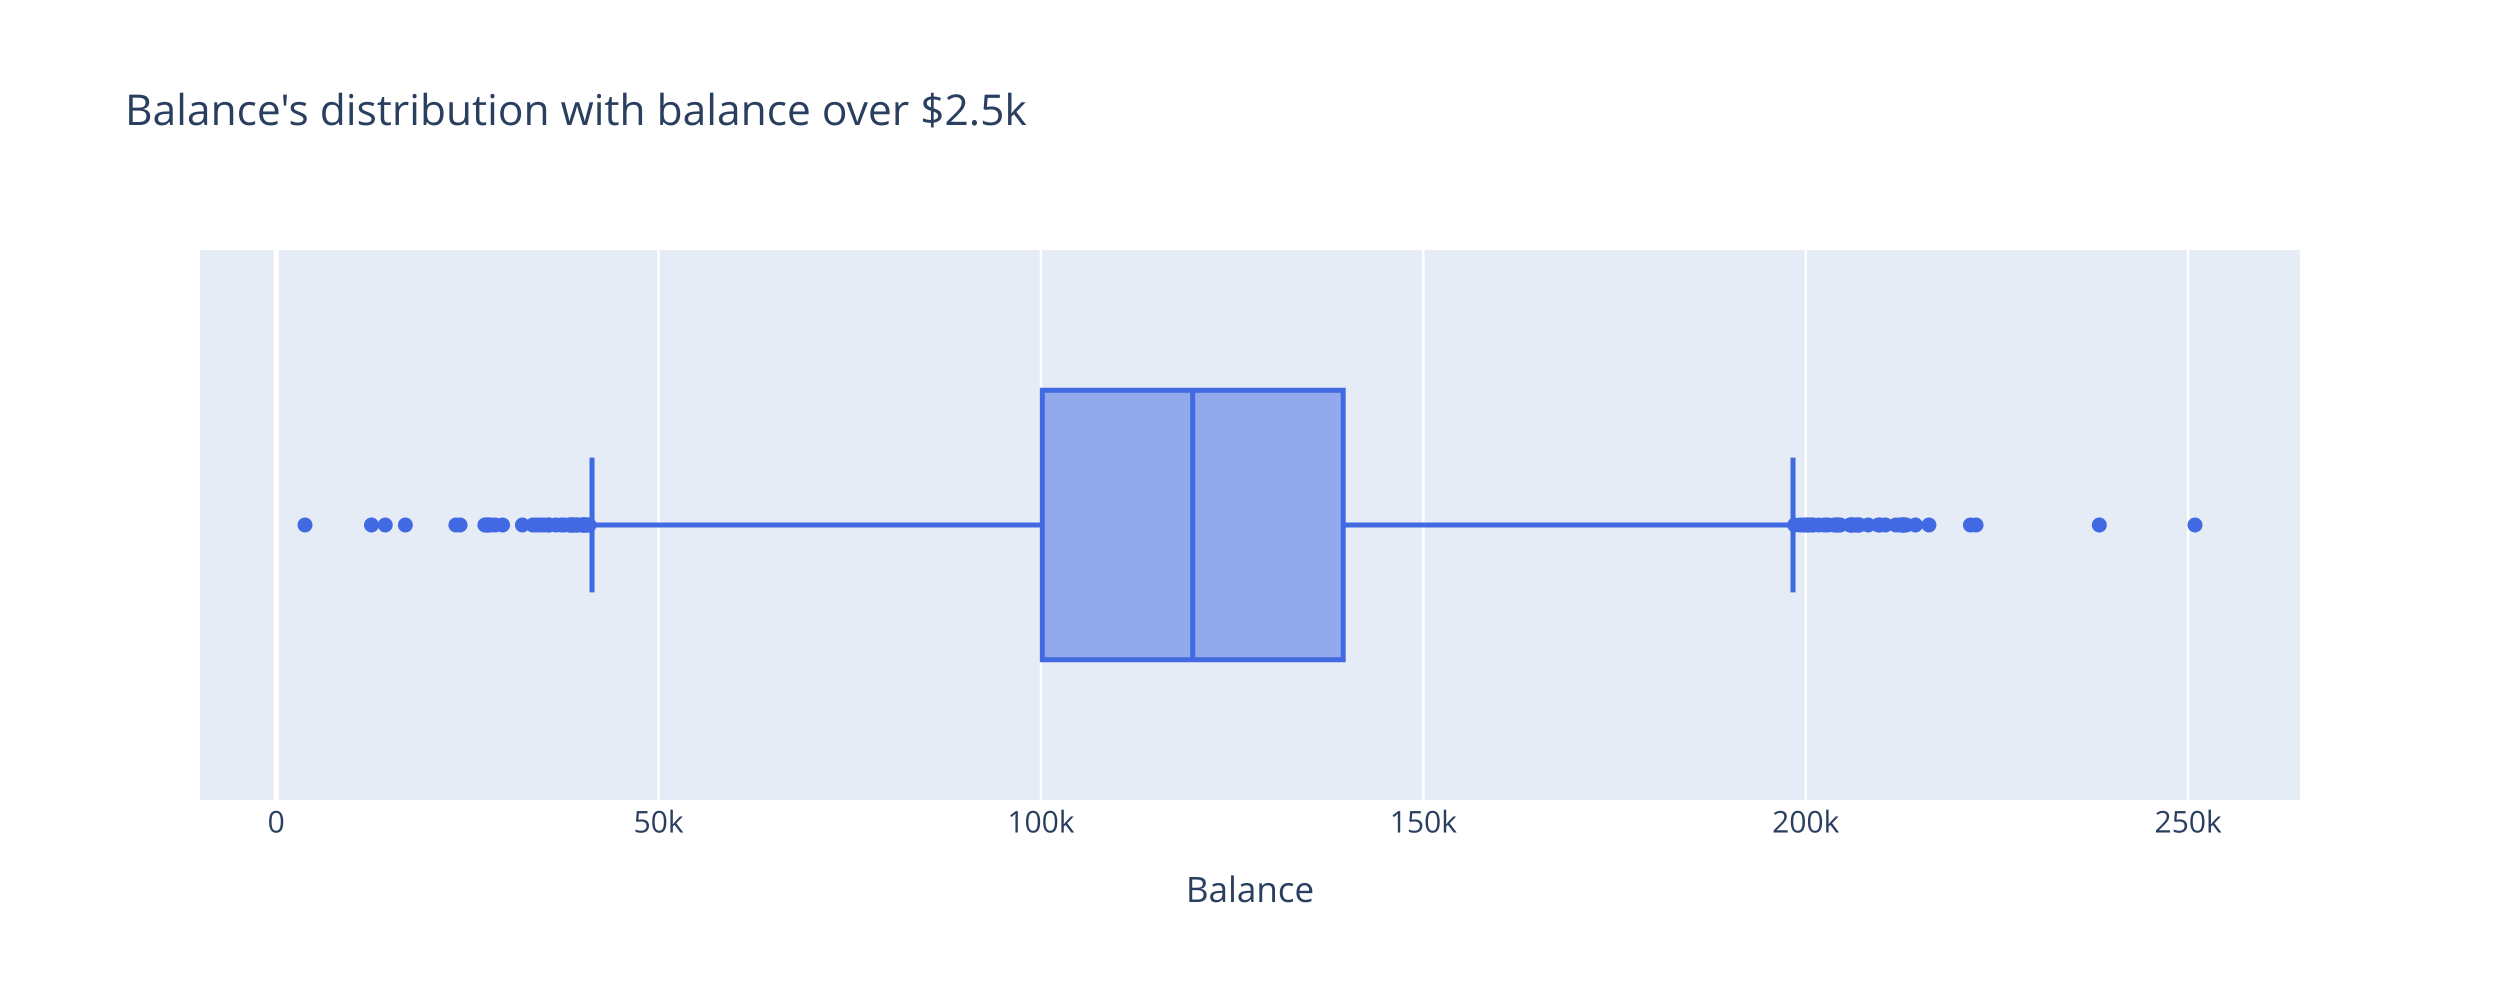
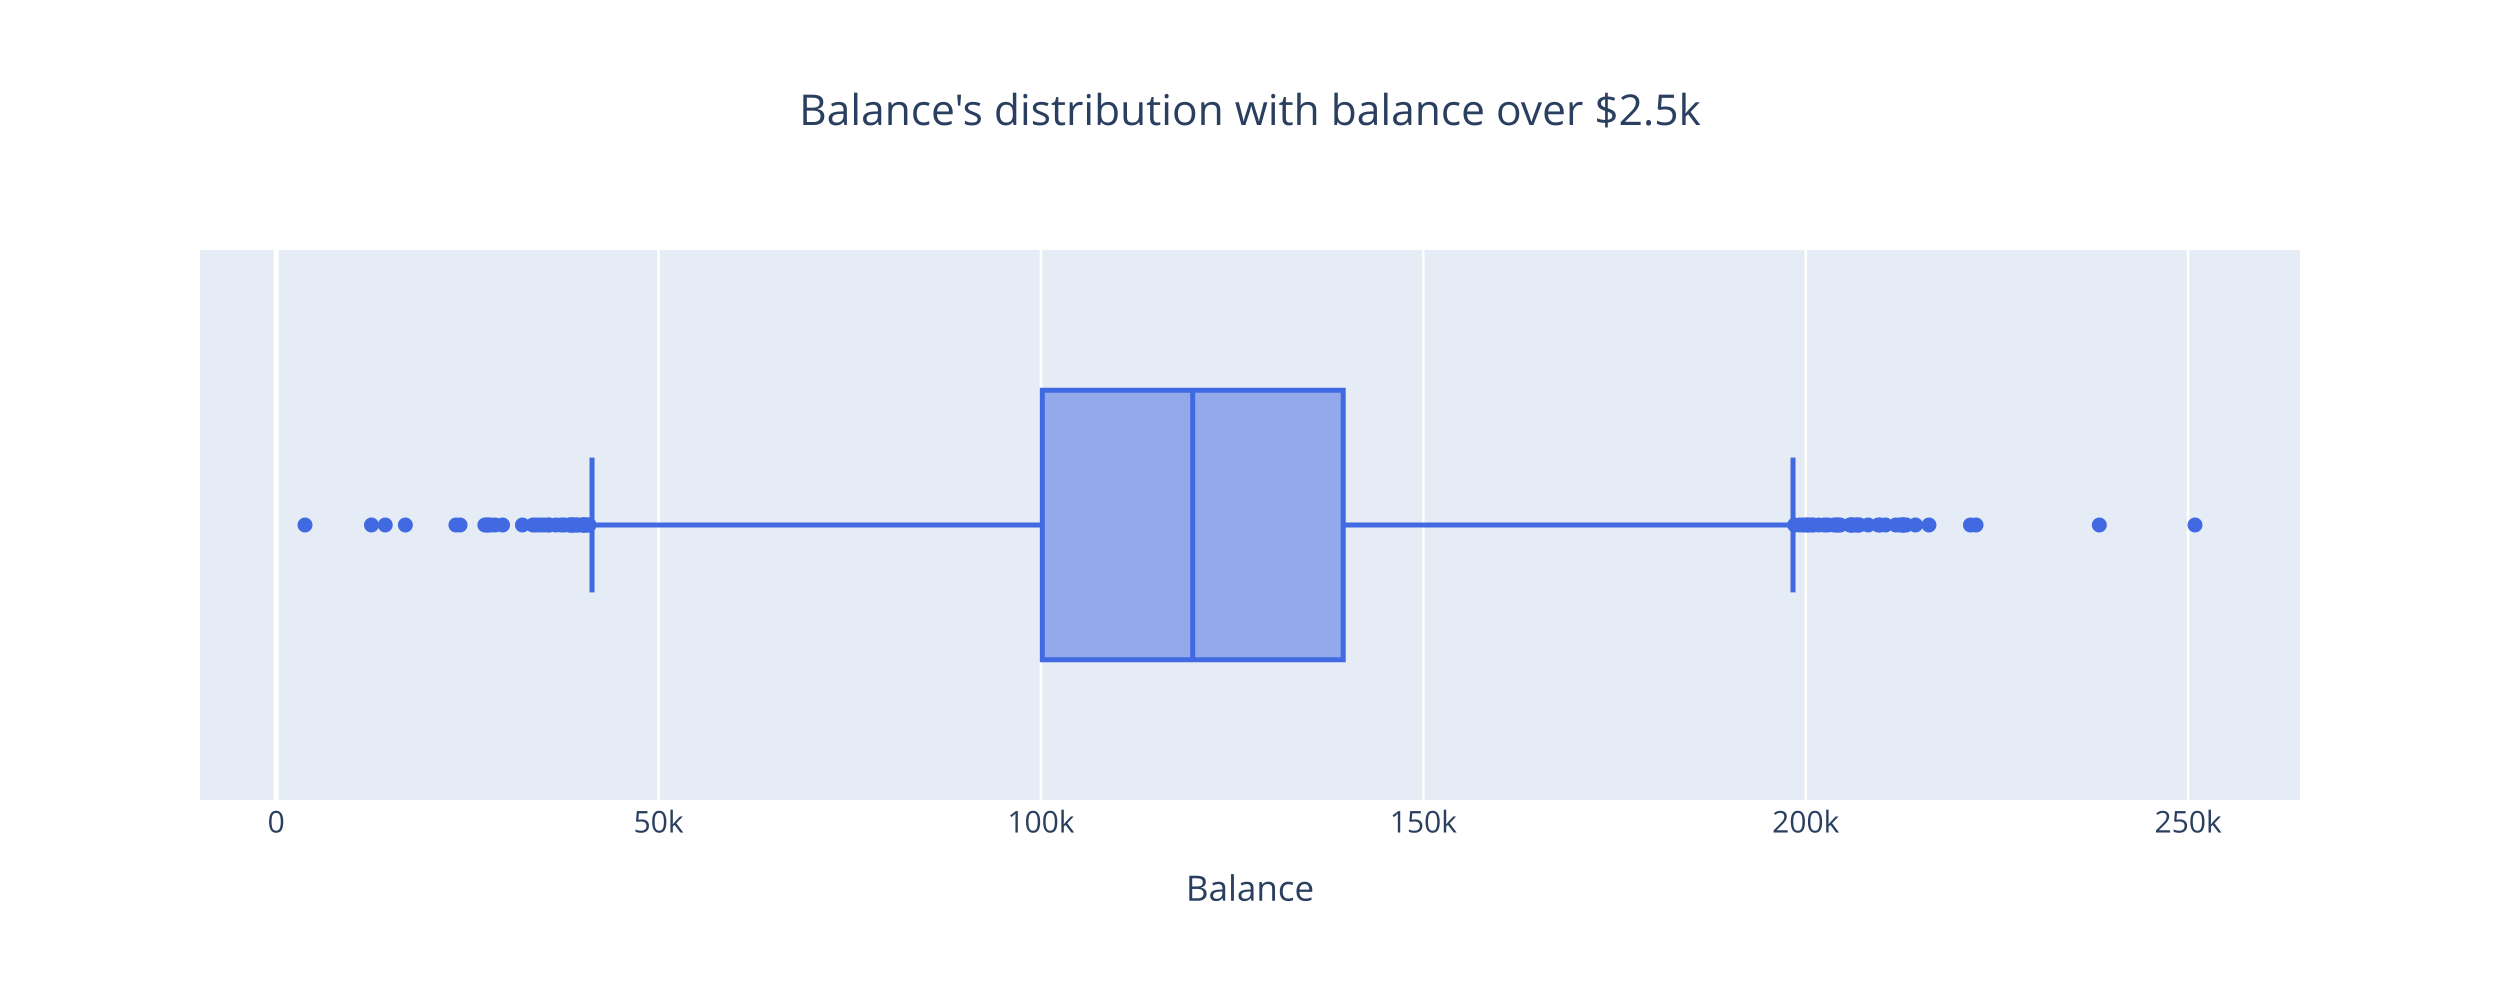
<svg xmlns="http://www.w3.org/2000/svg" class="main-svg" width="1000" height="400" style="" viewBox="0 0 1000 400">
  <rect x="0" y="0" width="1000" height="400" style="fill: rgb(255, 255, 255); fill-opacity: 1;" />
-   <defs id="defs-f73869">
+   <defs id="defs-4a8a5b">
    <g class="clips">
-       <clipPath id="clipf73869xyplot" class="plotclip">
+       <clipPath id="clip4a8a5bxyplot" class="plotclip">
        <rect width="840" height="220" />
      </clipPath>
-       <clipPath class="axesclip" id="clipf73869x">
+       <clipPath class="axesclip" id="clip4a8a5bx">
        <rect x="80" y="0" width="840" height="400" />
      </clipPath>
-       <clipPath class="axesclip" id="clipf73869y">
+       <clipPath class="axesclip" id="clip4a8a5by">
        <rect x="0" y="100" width="1000" height="220" />
      </clipPath>
-       <clipPath class="axesclip" id="clipf73869xy">
+       <clipPath class="axesclip" id="clip4a8a5bxy">
        <rect x="80" y="100" width="840" height="220" />
      </clipPath>
    </g>
    <g class="gradients" />
    <g class="patterns" />
  </defs>
  <g class="bglayer">
    <rect class="bg" x="80" y="100" width="840" height="220" style="fill: rgb(229, 236, 246); fill-opacity: 1; stroke-width: 0;" />
  </g>
  <g class="layer-below">
    <g class="imagelayer" />
    <g class="shapelayer" />
  </g>
  <g class="cartesianlayer">
    <g class="subplot xy">
      <g class="layer-subplot">
        <g class="shapelayer" />
        <g class="imagelayer" />
      </g>
      <g class="minor-gridlayer">
        <g class="x" />
        <g class="y" />
      </g>
      <g class="gridlayer">
        <g class="x">
          <path class="xgrid crisp" transform="translate(263.43,0)" d="M0,100v220" style="stroke: rgb(255, 255, 255); stroke-opacity: 1; stroke-width: 1px;" />
          <path class="xgrid crisp" transform="translate(416.38,0)" d="M0,100v220" style="stroke: rgb(255, 255, 255); stroke-opacity: 1; stroke-width: 1px;" />
          <path class="xgrid crisp" transform="translate(569.34,0)" d="M0,100v220" style="stroke: rgb(255, 255, 255); stroke-opacity: 1; stroke-width: 1px;" />
          <path class="xgrid crisp" transform="translate(722.3,0)" d="M0,100v220" style="stroke: rgb(255, 255, 255); stroke-opacity: 1; stroke-width: 1px;" />
          <path class="xgrid crisp" transform="translate(875.25,0)" d="M0,100v220" style="stroke: rgb(255, 255, 255); stroke-opacity: 1; stroke-width: 1px;" />
        </g>
        <g class="y" />
      </g>
      <g class="zerolinelayer">
        <path class="xzl zl crisp" transform="translate(110.47,0)" d="M0,100v220" style="stroke: rgb(255, 255, 255); stroke-opacity: 1; stroke-width: 2px;" />
      </g>
      <path class="xlines-below" />
      <path class="ylines-below" />
      <g class="overlines-below" />
      <g class="xaxislayer-below" />
      <g class="yaxislayer-below" />
      <g class="overaxes-below" />
-       <g class="plot" transform="translate(80,100)" clip-path="url(#clipf73869xyplot)">
+       <g class="plot" transform="translate(80,100)" clip-path="url(#clip4a8a5bxyplot)">
        <g class="boxlayer mlayer">
          <g class="trace boxes" style="opacity: 1;">
            <path class="box" d="M397.08,163.9V56.1M336.92,163.9V56.1H457.28V163.9ZM336.92,110H156.81M457.28,110H637.21M156.81,136.95V83.05M637.21,136.95V83.05" style="vector-effect: non-scaling-stroke; stroke-width: 2px; stroke: rgb(65, 105, 225); stroke-opacity: 1; fill: rgb(65, 105, 225); fill-opacity: 0.5;" />
            <g class="points">
              <path class="point" transform="translate(42,110)" d="M3,0A3,3 0 1,1 0,-3A3,3 0 0,1 3,0Z" style="opacity: 1; stroke-width: 0px; fill: rgb(65, 105, 225); fill-opacity: 1;" />
              <path class="point" transform="translate(68.59,110)" d="M3,0A3,3 0 1,1 0,-3A3,3 0 0,1 3,0Z" style="opacity: 1; stroke-width: 0px; fill: rgb(65, 105, 225); fill-opacity: 1;" />
              <path class="point" transform="translate(74.1,110)" d="M3,0A3,3 0 1,1 0,-3A3,3 0 0,1 3,0Z" style="opacity: 1; stroke-width: 0px; fill: rgb(65, 105, 225); fill-opacity: 1;" />
              <path class="point" transform="translate(82.15,110)" d="M3,0A3,3 0 1,1 0,-3A3,3 0 0,1 3,0Z" style="opacity: 1; stroke-width: 0px; fill: rgb(65, 105, 225); fill-opacity: 1;" />
              <path class="point" transform="translate(102.37,110)" d="M3,0A3,3 0 1,1 0,-3A3,3 0 0,1 3,0Z" style="opacity: 1; stroke-width: 0px; fill: rgb(65, 105, 225); fill-opacity: 1;" />
              <path class="point" transform="translate(104.02,110)" d="M3,0A3,3 0 1,1 0,-3A3,3 0 0,1 3,0Z" style="opacity: 1; stroke-width: 0px; fill: rgb(65, 105, 225); fill-opacity: 1;" />
              <path class="point" transform="translate(113.95,110)" d="M3,0A3,3 0 1,1 0,-3A3,3 0 0,1 3,0Z" style="opacity: 1; stroke-width: 0px; fill: rgb(65, 105, 225); fill-opacity: 1;" />
              <path class="point" transform="translate(114.65,110)" d="M3,0A3,3 0 1,1 0,-3A3,3 0 0,1 3,0Z" style="opacity: 1; stroke-width: 0px; fill: rgb(65, 105, 225); fill-opacity: 1;" />
              <path class="point" transform="translate(115.38,110)" d="M3,0A3,3 0 1,1 0,-3A3,3 0 0,1 3,0Z" style="opacity: 1; stroke-width: 0px; fill: rgb(65, 105, 225); fill-opacity: 1;" />
              <path class="point" transform="translate(116.38,110)" d="M3,0A3,3 0 1,1 0,-3A3,3 0 0,1 3,0Z" style="opacity: 1; stroke-width: 0px; fill: rgb(65, 105, 225); fill-opacity: 1;" />
              <path class="point" transform="translate(118.11,110)" d="M3,0A3,3 0 1,1 0,-3A3,3 0 0,1 3,0Z" style="opacity: 1; stroke-width: 0px; fill: rgb(65, 105, 225); fill-opacity: 1;" />
              <path class="point" transform="translate(121.03,110)" d="M3,0A3,3 0 1,1 0,-3A3,3 0 0,1 3,0Z" style="opacity: 1; stroke-width: 0px; fill: rgb(65, 105, 225); fill-opacity: 1;" />
              <path class="point" transform="translate(128.97,110)" d="M3,0A3,3 0 1,1 0,-3A3,3 0 0,1 3,0Z" style="opacity: 1; stroke-width: 0px; fill: rgb(65, 105, 225); fill-opacity: 1;" />
              <path class="point" transform="translate(133.15,110)" d="M3,0A3,3 0 1,1 0,-3A3,3 0 0,1 3,0Z" style="opacity: 1; stroke-width: 0px; fill: rgb(65, 105, 225); fill-opacity: 1;" />
              <path class="point" transform="translate(134.52,110)" d="M3,0A3,3 0 1,1 0,-3A3,3 0 0,1 3,0Z" style="opacity: 1; stroke-width: 0px; fill: rgb(65, 105, 225); fill-opacity: 1;" />
              <path class="point" transform="translate(136.16,110)" d="M3,0A3,3 0 1,1 0,-3A3,3 0 0,1 3,0Z" style="opacity: 1; stroke-width: 0px; fill: rgb(65, 105, 225); fill-opacity: 1;" />
              <path class="point" transform="translate(137.59,110)" d="M3,0A3,3 0 1,1 0,-3A3,3 0 0,1 3,0Z" style="opacity: 1; stroke-width: 0px; fill: rgb(65, 105, 225); fill-opacity: 1;" />
              <path class="point" transform="translate(139.22,110)" d="M3,0A3,3 0 1,1 0,-3A3,3 0 0,1 3,0Z" style="opacity: 1; stroke-width: 0px; fill: rgb(65, 105, 225); fill-opacity: 1;" />
              <path class="point" transform="translate(139.81,110)" d="M3,0A3,3 0 1,1 0,-3A3,3 0 0,1 3,0Z" style="opacity: 1; stroke-width: 0px; fill: rgb(65, 105, 225); fill-opacity: 1;" />
              <path class="point" transform="translate(142.33,110)" d="M3,0A3,3 0 1,1 0,-3A3,3 0 0,1 3,0Z" style="opacity: 1; stroke-width: 0px; fill: rgb(65, 105, 225); fill-opacity: 1;" />
              <path class="point" transform="translate(144.47,110)" d="M3,0A3,3 0 1,1 0,-3A3,3 0 0,1 3,0Z" style="opacity: 1; stroke-width: 0px; fill: rgb(65, 105, 225); fill-opacity: 1;" />
              <path class="point" transform="translate(145.81,110)" d="M3,0A3,3 0 1,1 0,-3A3,3 0 0,1 3,0Z" style="opacity: 1; stroke-width: 0px; fill: rgb(65, 105, 225); fill-opacity: 1;" />
              <path class="point" transform="translate(147.76,110)" d="M3,0A3,3 0 1,1 0,-3A3,3 0 0,1 3,0Z" style="opacity: 1; stroke-width: 0px; fill: rgb(65, 105, 225); fill-opacity: 1;" />
              <path class="point" transform="translate(148.4,110)" d="M3,0A3,3 0 1,1 0,-3A3,3 0 0,1 3,0Z" style="opacity: 1; stroke-width: 0px; fill: rgb(65, 105, 225); fill-opacity: 1;" />
              <path class="point" transform="translate(148.61,110)" d="M3,0A3,3 0 1,1 0,-3A3,3 0 0,1 3,0Z" style="opacity: 1; stroke-width: 0px; fill: rgb(65, 105, 225); fill-opacity: 1;" />
              <path class="point" transform="translate(149.31,110)" d="M3,0A3,3 0 1,1 0,-3A3,3 0 0,1 3,0Z" style="opacity: 1; stroke-width: 0px; fill: rgb(65, 105, 225); fill-opacity: 1;" />
              <path class="point" transform="translate(149.91,110)" d="M3,0A3,3 0 1,1 0,-3A3,3 0 0,1 3,0Z" style="opacity: 1; stroke-width: 0px; fill: rgb(65, 105, 225); fill-opacity: 1;" />
              <path class="point" transform="translate(150.83,110)" d="M3,0A3,3 0 1,1 0,-3A3,3 0 0,1 3,0Z" style="opacity: 1; stroke-width: 0px; fill: rgb(65, 105, 225); fill-opacity: 1;" />
              <path class="point" transform="translate(151.43,110)" d="M3,0A3,3 0 1,1 0,-3A3,3 0 0,1 3,0Z" style="opacity: 1; stroke-width: 0px; fill: rgb(65, 105, 225); fill-opacity: 1;" />
              <path class="point" transform="translate(153.16,110)" d="M3,0A3,3 0 1,1 0,-3A3,3 0 0,1 3,0Z" style="opacity: 1; stroke-width: 0px; fill: rgb(65, 105, 225); fill-opacity: 1;" />
              <path class="point" transform="translate(153.36,110)" d="M3,0A3,3 0 1,1 0,-3A3,3 0 0,1 3,0Z" style="opacity: 1; stroke-width: 0px; fill: rgb(65, 105, 225); fill-opacity: 1;" />
              <path class="point" transform="translate(153.37,110)" d="M3,0A3,3 0 1,1 0,-3A3,3 0 0,1 3,0Z" style="opacity: 1; stroke-width: 0px; fill: rgb(65, 105, 225); fill-opacity: 1;" />
              <path class="point" transform="translate(153.52,110)" d="M3,0A3,3 0 1,1 0,-3A3,3 0 0,1 3,0Z" style="opacity: 1; stroke-width: 0px; fill: rgb(65, 105, 225); fill-opacity: 1;" />
              <path class="point" transform="translate(154.33,110)" d="M3,0A3,3 0 1,1 0,-3A3,3 0 0,1 3,0Z" style="opacity: 1; stroke-width: 0px; fill: rgb(65, 105, 225); fill-opacity: 1;" />
              <path class="point" transform="translate(154.93,110)" d="M3,0A3,3 0 1,1 0,-3A3,3 0 0,1 3,0Z" style="opacity: 1; stroke-width: 0px; fill: rgb(65, 105, 225); fill-opacity: 1;" />
              <path class="point" transform="translate(155.64,110)" d="M3,0A3,3 0 1,1 0,-3A3,3 0 0,1 3,0Z" style="opacity: 1; stroke-width: 0px; fill: rgb(65, 105, 225); fill-opacity: 1;" />
              <path class="point" transform="translate(637.85,110)" d="M3,0A3,3 0 1,1 0,-3A3,3 0 0,1 3,0Z" style="opacity: 1; stroke-width: 0px; fill: rgb(65, 105, 225); fill-opacity: 1;" />
              <path class="point" transform="translate(639.94,110)" d="M3,0A3,3 0 1,1 0,-3A3,3 0 0,1 3,0Z" style="opacity: 1; stroke-width: 0px; fill: rgb(65, 105, 225); fill-opacity: 1;" />
              <path class="point" transform="translate(641.35,110)" d="M3,0A3,3 0 1,1 0,-3A3,3 0 0,1 3,0Z" style="opacity: 1; stroke-width: 0px; fill: rgb(65, 105, 225); fill-opacity: 1;" />
              <path class="point" transform="translate(642.66,110)" d="M3,0A3,3 0 1,1 0,-3A3,3 0 0,1 3,0Z" style="opacity: 1; stroke-width: 0px; fill: rgb(65, 105, 225); fill-opacity: 1;" />
              <path class="point" transform="translate(643.28,110)" d="M3,0A3,3 0 1,1 0,-3A3,3 0 0,1 3,0Z" style="opacity: 1; stroke-width: 0px; fill: rgb(65, 105, 225); fill-opacity: 1;" />
              <path class="point" transform="translate(644.51,110)" d="M3,0A3,3 0 1,1 0,-3A3,3 0 0,1 3,0Z" style="opacity: 1; stroke-width: 0px; fill: rgb(65, 105, 225); fill-opacity: 1;" />
              <path class="point" transform="translate(645.38,110)" d="M3,0A3,3 0 1,1 0,-3A3,3 0 0,1 3,0Z" style="opacity: 1; stroke-width: 0px; fill: rgb(65, 105, 225); fill-opacity: 1;" />
              <path class="point" transform="translate(647.48,110)" d="M3,0A3,3 0 1,1 0,-3A3,3 0 0,1 3,0Z" style="opacity: 1; stroke-width: 0px; fill: rgb(65, 105, 225); fill-opacity: 1;" />
              <path class="point" transform="translate(649.77,110)" d="M3,0A3,3 0 1,1 0,-3A3,3 0 0,1 3,0Z" style="opacity: 1; stroke-width: 0px; fill: rgb(65, 105, 225); fill-opacity: 1;" />
              <path class="point" transform="translate(651.18,110)" d="M3,0A3,3 0 1,1 0,-3A3,3 0 0,1 3,0Z" style="opacity: 1; stroke-width: 0px; fill: rgb(65, 105, 225); fill-opacity: 1;" />
              <path class="point" transform="translate(653.66,110)" d="M3,0A3,3 0 1,1 0,-3A3,3 0 0,1 3,0Z" style="opacity: 1; stroke-width: 0px; fill: rgb(65, 105, 225); fill-opacity: 1;" />
              <path class="point" transform="translate(654.59,110)" d="M3,0A3,3 0 1,1 0,-3A3,3 0 0,1 3,0Z" style="opacity: 1; stroke-width: 0px; fill: rgb(65, 105, 225); fill-opacity: 1;" />
              <path class="point" transform="translate(655.22,110)" d="M3,0A3,3 0 1,1 0,-3A3,3 0 0,1 3,0Z" style="opacity: 1; stroke-width: 0px; fill: rgb(65, 105, 225); fill-opacity: 1;" />
              <path class="point" transform="translate(656.1,110)" d="M3,0A3,3 0 1,1 0,-3A3,3 0 0,1 3,0Z" style="opacity: 1; stroke-width: 0px; fill: rgb(65, 105, 225); fill-opacity: 1;" />
              <path class="point" transform="translate(659.95,110)" d="M3,0A3,3 0 1,1 0,-3A3,3 0 0,1 3,0Z" style="opacity: 1; stroke-width: 0px; fill: rgb(65, 105, 225); fill-opacity: 1;" />
              <path class="point" transform="translate(660.53,110)" d="M3,0A3,3 0 1,1 0,-3A3,3 0 0,1 3,0Z" style="opacity: 1; stroke-width: 0px; fill: rgb(65, 105, 225); fill-opacity: 1;" />
              <path class="point" transform="translate(660.7,110)" d="M3,0A3,3 0 1,1 0,-3A3,3 0 0,1 3,0Z" style="opacity: 1; stroke-width: 0px; fill: rgb(65, 105, 225); fill-opacity: 1;" />
              <path class="point" transform="translate(661.66,110)" d="M3,0A3,3 0 1,1 0,-3A3,3 0 0,1 3,0Z" style="opacity: 1; stroke-width: 0px; fill: rgb(65, 105, 225); fill-opacity: 1;" />
              <path class="point" transform="translate(662.68,110)" d="M3,0A3,3 0 1,1 0,-3A3,3 0 0,1 3,0Z" style="opacity: 1; stroke-width: 0px; fill: rgb(65, 105, 225); fill-opacity: 1;" />
              <path class="point" transform="translate(663.31,110)" d="M3,0A3,3 0 1,1 0,-3A3,3 0 0,1 3,0Z" style="opacity: 1; stroke-width: 0px; fill: rgb(65, 105, 225); fill-opacity: 1;" />
              <path class="point" transform="translate(663.82,110)" d="M3,0A3,3 0 1,1 0,-3A3,3 0 0,1 3,0Z" style="opacity: 1; stroke-width: 0px; fill: rgb(65, 105, 225); fill-opacity: 1;" />
              <path class="point" transform="translate(667.28,110)" d="M3,0A3,3 0 1,1 0,-3A3,3 0 0,1 3,0Z" style="opacity: 1; stroke-width: 0px; fill: rgb(65, 105, 225); fill-opacity: 1;" />
              <path class="point" transform="translate(671.33,110)" d="M3,0A3,3 0 1,1 0,-3A3,3 0 0,1 3,0Z" style="opacity: 1; stroke-width: 0px; fill: rgb(65, 105, 225); fill-opacity: 1;" />
              <path class="point" transform="translate(672.18,110)" d="M3,0A3,3 0 1,1 0,-3A3,3 0 0,1 3,0Z" style="opacity: 1; stroke-width: 0px; fill: rgb(65, 105, 225); fill-opacity: 1;" />
              <path class="point" transform="translate(674.21,110)" d="M3,0A3,3 0 1,1 0,-3A3,3 0 0,1 3,0Z" style="opacity: 1; stroke-width: 0px; fill: rgb(65, 105, 225); fill-opacity: 1;" />
              <path class="point" transform="translate(678.32,110)" d="M3,0A3,3 0 1,1 0,-3A3,3 0 0,1 3,0Z" style="opacity: 1; stroke-width: 0px; fill: rgb(65, 105, 225); fill-opacity: 1;" />
              <path class="point" transform="translate(679.97,110)" d="M3,0A3,3 0 1,1 0,-3A3,3 0 0,1 3,0Z" style="opacity: 1; stroke-width: 0px; fill: rgb(65, 105, 225); fill-opacity: 1;" />
              <path class="point" transform="translate(681.13,110)" d="M3,0A3,3 0 1,1 0,-3A3,3 0 0,1 3,0Z" style="opacity: 1; stroke-width: 0px; fill: rgb(65, 105, 225); fill-opacity: 1;" />
              <path class="point" transform="translate(681.14,110)" d="M3,0A3,3 0 1,1 0,-3A3,3 0 0,1 3,0Z" style="opacity: 1; stroke-width: 0px; fill: rgb(65, 105, 225); fill-opacity: 1;" />
              <path class="point" transform="translate(681.39,110)" d="M3,0A3,3 0 1,1 0,-3A3,3 0 0,1 3,0Z" style="opacity: 1; stroke-width: 0px; fill: rgb(65, 105, 225); fill-opacity: 1;" />
              <path class="point" transform="translate(682.51,110)" d="M3,0A3,3 0 1,1 0,-3A3,3 0 0,1 3,0Z" style="opacity: 1; stroke-width: 0px; fill: rgb(65, 105, 225); fill-opacity: 1;" />
              <path class="point" transform="translate(686.19,110)" d="M3,0A3,3 0 1,1 0,-3A3,3 0 0,1 3,0Z" style="opacity: 1; stroke-width: 0px; fill: rgb(65, 105, 225); fill-opacity: 1;" />
              <path class="point" transform="translate(691.58,110)" d="M3,0A3,3 0 1,1 0,-3A3,3 0 0,1 3,0Z" style="opacity: 1; stroke-width: 0px; fill: rgb(65, 105, 225); fill-opacity: 1;" />
              <path class="point" transform="translate(708.17,110)" d="M3,0A3,3 0 1,1 0,-3A3,3 0 0,1 3,0Z" style="opacity: 1; stroke-width: 0px; fill: rgb(65, 105, 225); fill-opacity: 1;" />
              <path class="point" transform="translate(710.42,110)" d="M3,0A3,3 0 1,1 0,-3A3,3 0 0,1 3,0Z" style="opacity: 1; stroke-width: 0px; fill: rgb(65, 105, 225); fill-opacity: 1;" />
              <path class="point" transform="translate(759.73,110)" d="M3,0A3,3 0 1,1 0,-3A3,3 0 0,1 3,0Z" style="opacity: 1; stroke-width: 0px; fill: rgb(65, 105, 225); fill-opacity: 1;" />
              <path class="point" transform="translate(798,110)" d="M3,0A3,3 0 1,1 0,-3A3,3 0 0,1 3,0Z" style="opacity: 1; stroke-width: 0px; fill: rgb(65, 105, 225); fill-opacity: 1;" />
            </g>
          </g>
        </g>
      </g>
      <g class="overplot" />
      <path class="xlines-above crisp" d="M0,0" style="fill: none;" />
      <path class="ylines-above crisp" d="M0,0" style="fill: none;" />
      <g class="overlines-above" />
      <g class="xaxislayer-above">
        <g class="xtick">
          <text text-anchor="middle" x="0" y="333" transform="translate(110.47,0)" style="font-family: 'Open Sans', verdana, arial, sans-serif; font-size: 12px; fill: rgb(42, 63, 95); fill-opacity: 1; white-space: pre; opacity: 1;">0</text>
        </g>
        <g class="xtick">
          <text text-anchor="middle" x="0" y="333" style="font-family: 'Open Sans', verdana, arial, sans-serif; font-size: 12px; fill: rgb(42, 63, 95); fill-opacity: 1; white-space: pre; opacity: 1;" transform="translate(263.43,0)">50k</text>
        </g>
        <g class="xtick">
          <text text-anchor="middle" x="0" y="333" style="font-family: 'Open Sans', verdana, arial, sans-serif; font-size: 12px; fill: rgb(42, 63, 95); fill-opacity: 1; white-space: pre; opacity: 1;" transform="translate(416.38,0)">100k</text>
        </g>
        <g class="xtick">
          <text text-anchor="middle" x="0" y="333" style="font-family: 'Open Sans', verdana, arial, sans-serif; font-size: 12px; fill: rgb(42, 63, 95); fill-opacity: 1; white-space: pre; opacity: 1;" transform="translate(569.34,0)">150k</text>
        </g>
        <g class="xtick">
          <text text-anchor="middle" x="0" y="333" style="font-family: 'Open Sans', verdana, arial, sans-serif; font-size: 12px; fill: rgb(42, 63, 95); fill-opacity: 1; white-space: pre; opacity: 1;" transform="translate(722.3,0)">200k</text>
        </g>
        <g class="xtick">
          <text text-anchor="middle" x="0" y="333" style="font-family: 'Open Sans', verdana, arial, sans-serif; font-size: 12px; fill: rgb(42, 63, 95); fill-opacity: 1; white-space: pre; opacity: 1;" transform="translate(875.25,0)">250k</text>
        </g>
      </g>
      <g class="yaxislayer-above">
        <g class="ytick">
          <text text-anchor="end" x="79" y="4.2" transform="translate(0,210)" style="font-family: 'Open Sans', verdana, arial, sans-serif; font-size: 12px; fill: rgb(42, 63, 95); fill-opacity: 1; white-space: pre; opacity: 1;"> </text>
        </g>
      </g>
      <g class="overaxes-above" />
    </g>
  </g>
  <g class="polarlayer" />
  <g class="smithlayer" />
  <g class="ternarylayer" />
  <g class="geolayer" />
  <g class="funnelarealayer" />
  <g class="pielayer" />
  <g class="iciclelayer" />
  <g class="treemaplayer" />
  <g class="sunburstlayer" />
  <g class="glimages" />
-   <defs id="topdefs-f73869">
+   <defs id="topdefs-4a8a5b">
    <g class="clips" />
  </defs>
  <g class="layer-above">
    <g class="imagelayer" />
    <g class="shapelayer" />
  </g>
  <g class="infolayer">
    <g class="g-gtitle">
-       <text class="gtitle" x="50" y="50" text-anchor="start" dy="0em" style="font-family: 'Open Sans', verdana, arial, sans-serif; font-size: 17px; fill: rgb(42, 63, 95); opacity: 1; font-weight: normal; white-space: pre;">Balance's distribution with balance over $2.5k</text>
+       <text class="gtitle" x="500" y="50" text-anchor="middle" dy="0em" style="font-family: 'Open Sans', verdana, arial, sans-serif; font-size: 17px; fill: rgb(42, 63, 95); opacity: 1; font-weight: normal; white-space: pre;">Balance's distribution with balance over $2.5k</text>
    </g>
    <g class="g-xtitle">
-       <text class="xtitle" x="500" y="360.8" text-anchor="middle" style="font-family: 'Open Sans', verdana, arial, sans-serif; font-size: 14px; fill: rgb(42, 63, 95); opacity: 1; font-weight: normal; white-space: pre;">Balance</text>
+       <text class="xtitle" x="500" y="360.3" text-anchor="middle" style="font-family: 'Open Sans', verdana, arial, sans-serif; font-size: 14px; fill: rgb(42, 63, 95); opacity: 1; font-weight: normal; white-space: pre;">Balance</text>
    </g>
    <g class="g-ytitle" />
  </g>
</svg>
